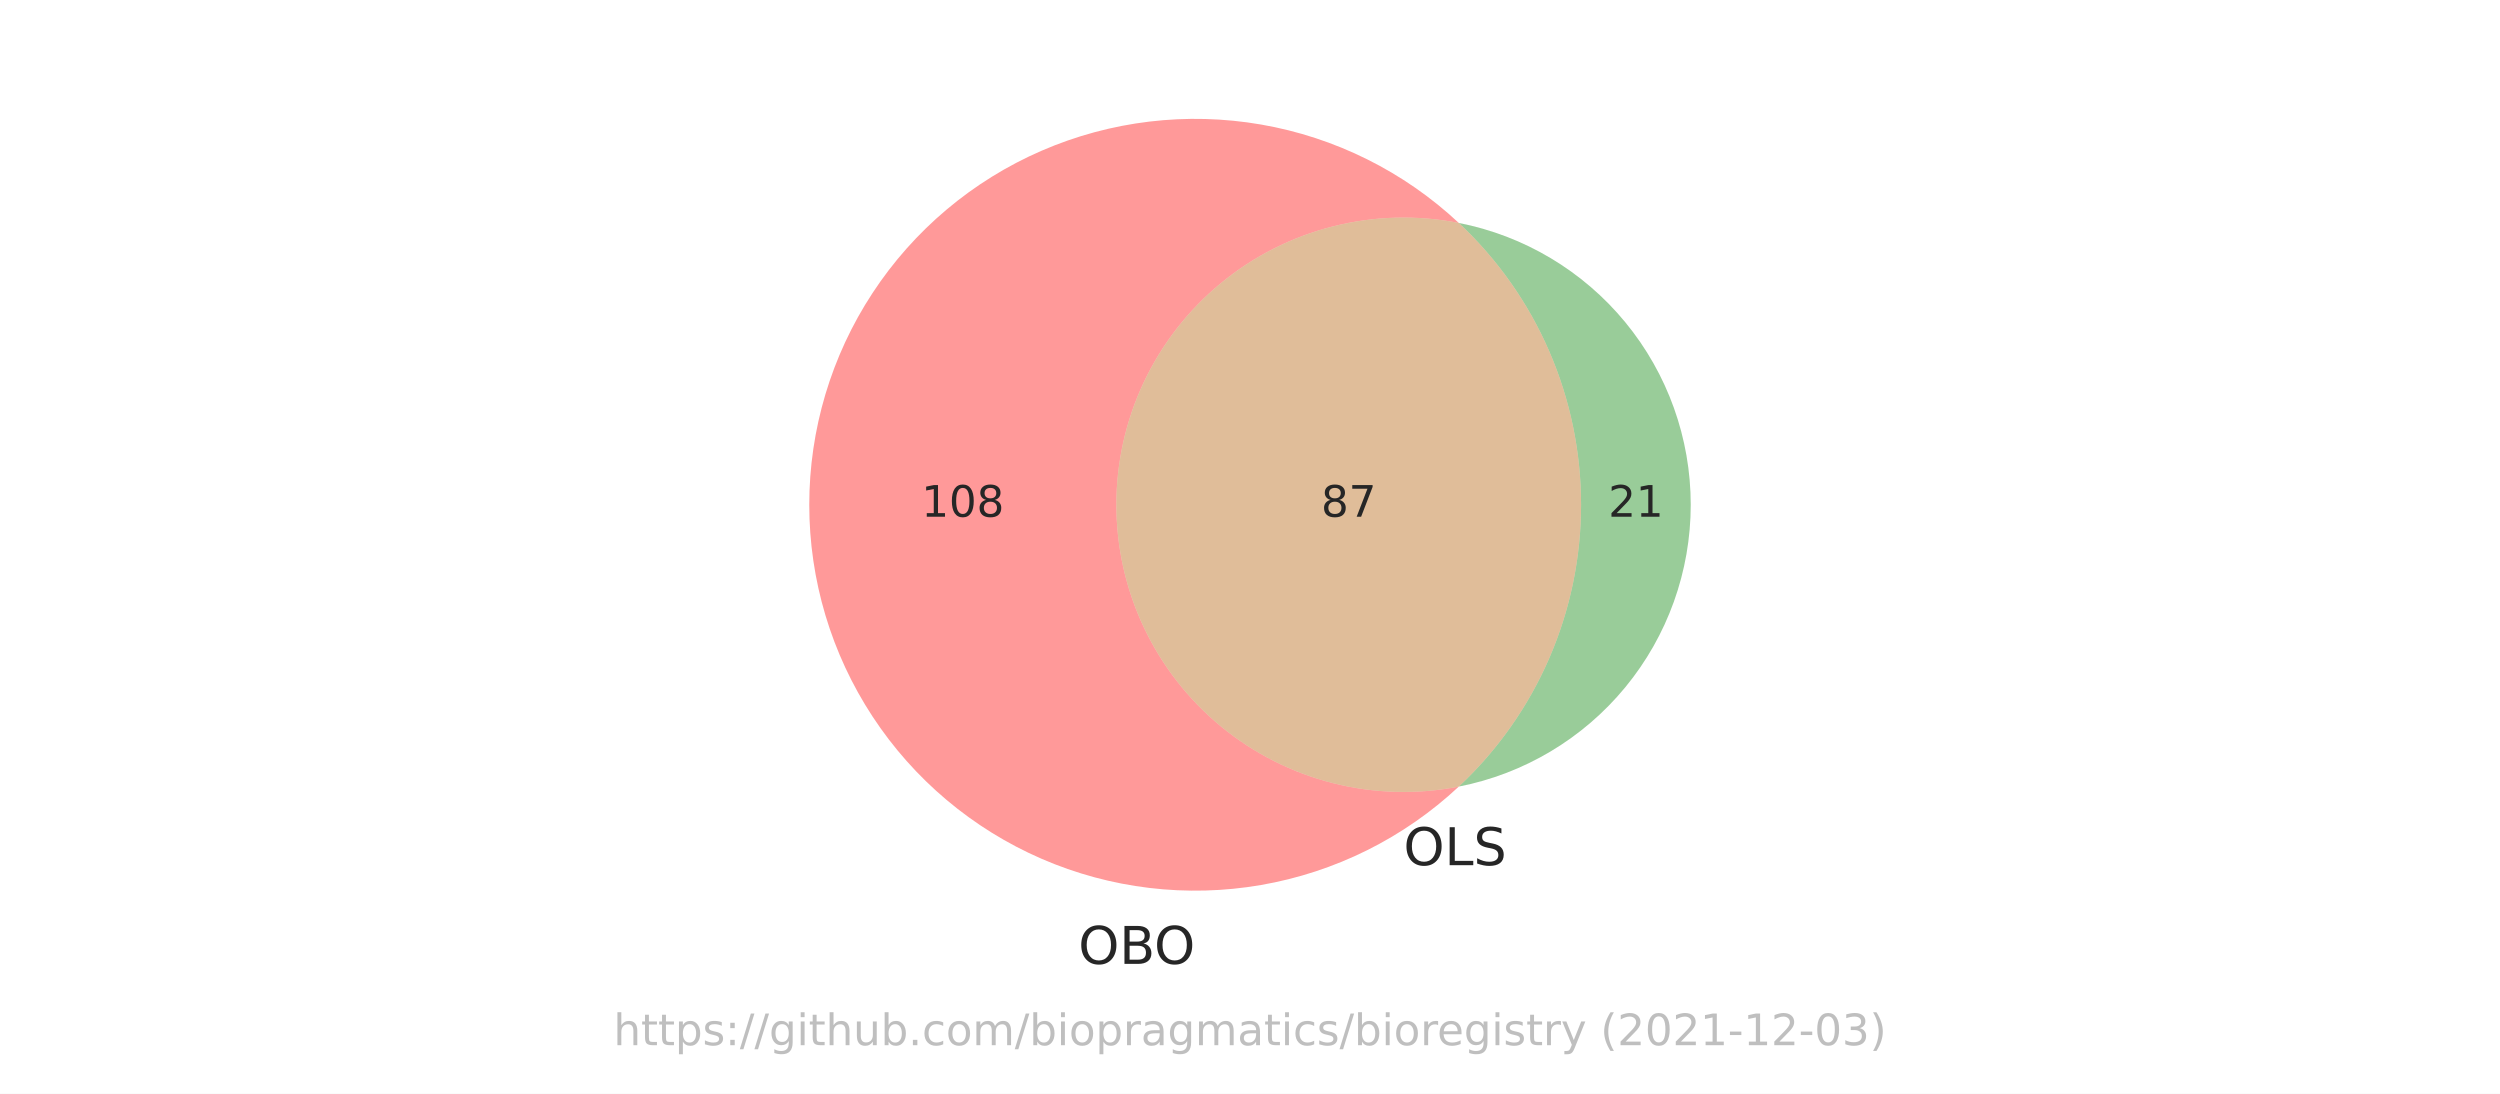
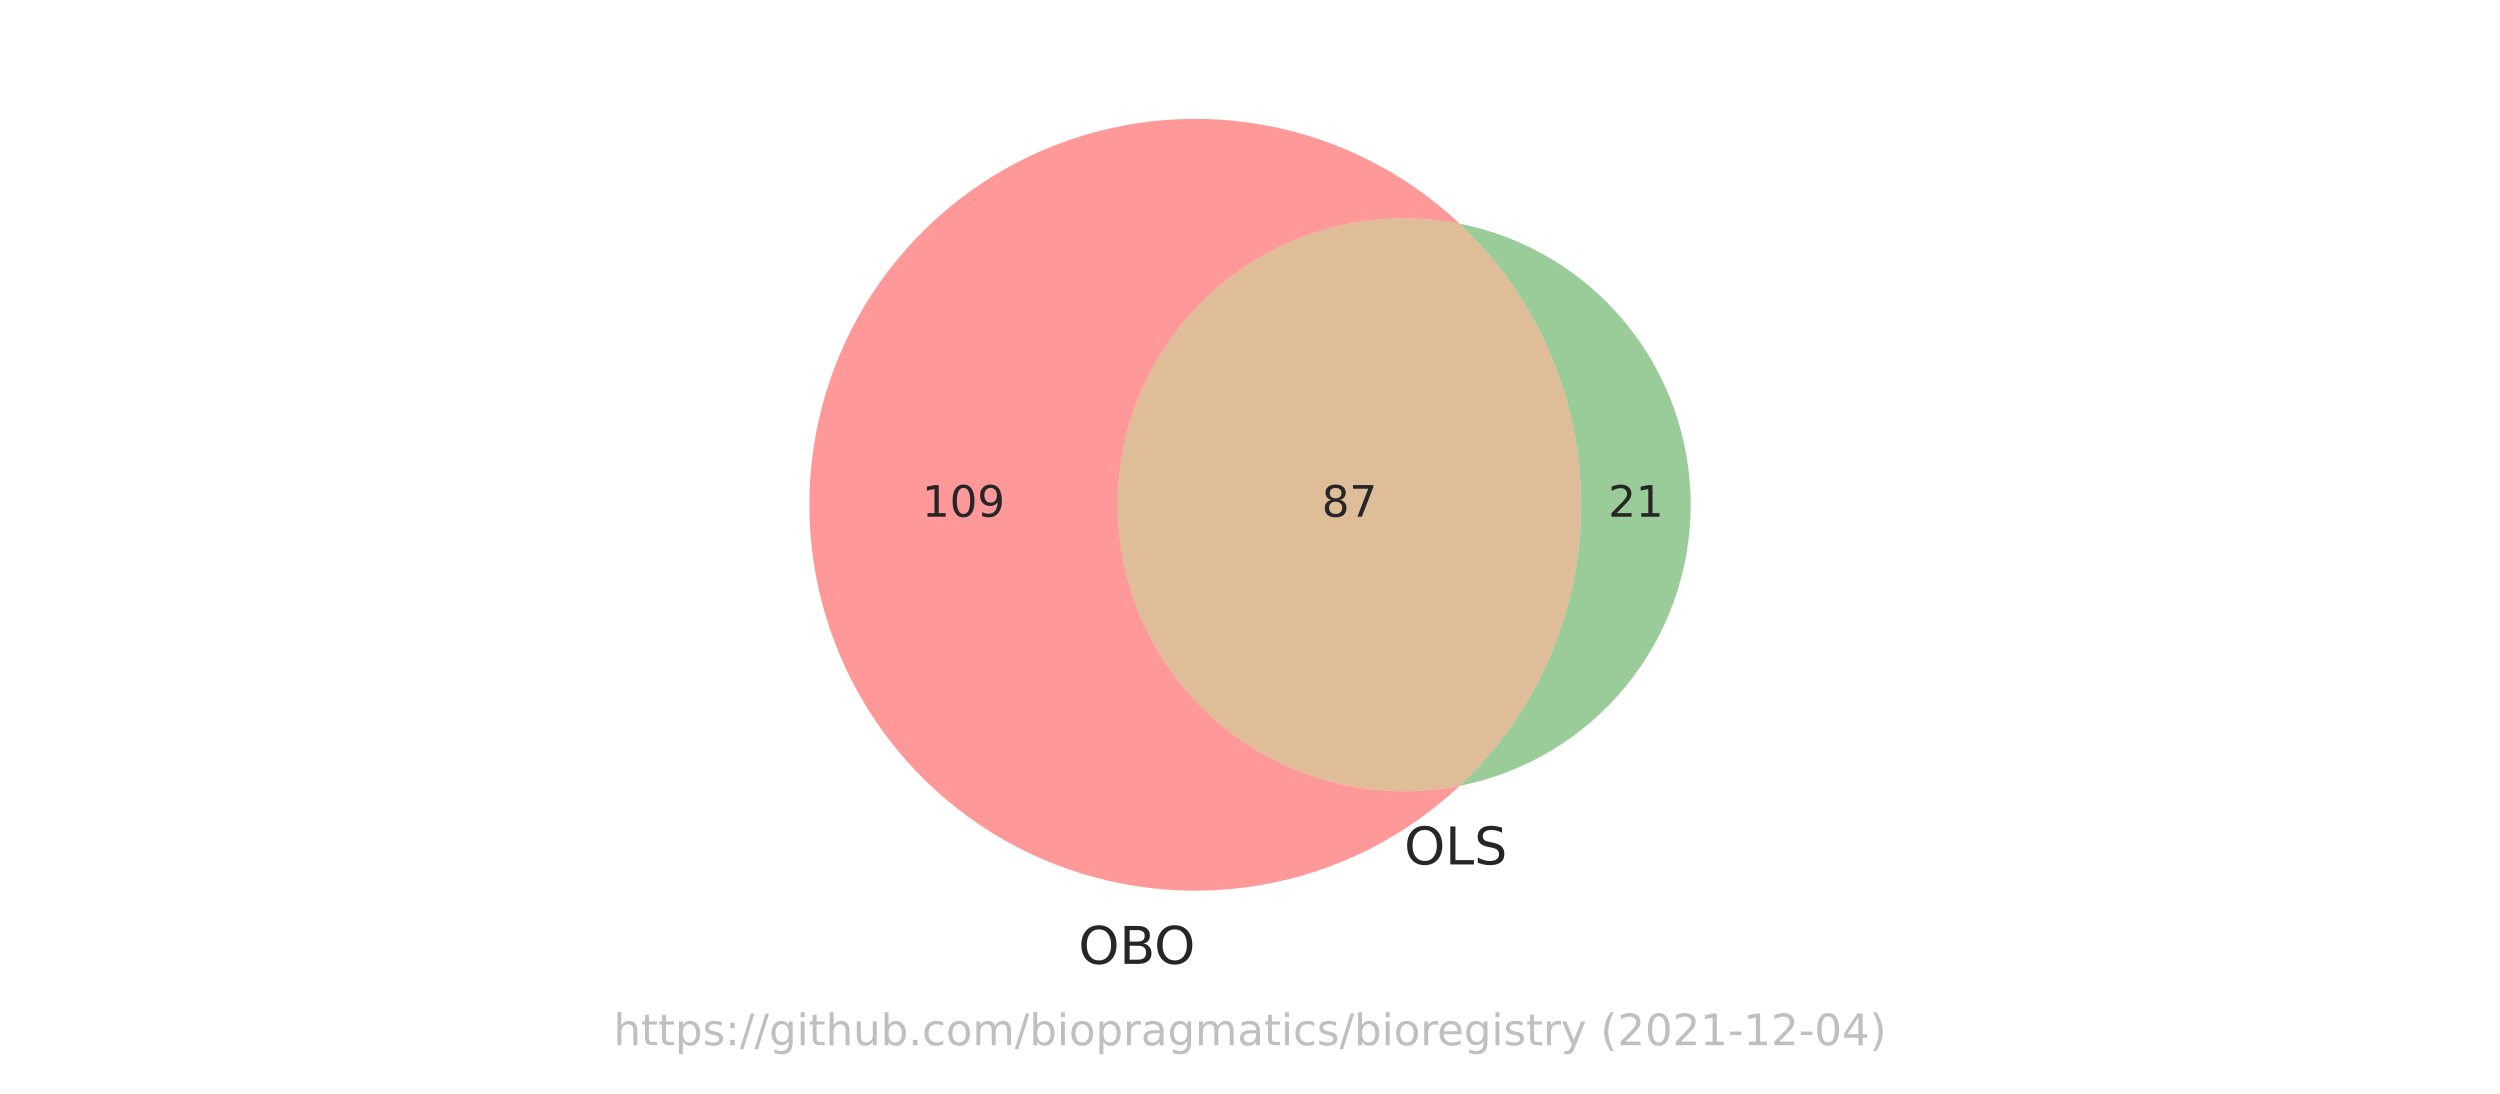
<svg xmlns="http://www.w3.org/2000/svg" xmlns:xlink="http://www.w3.org/1999/xlink" width="576pt" height="252pt" viewBox="0 0 576 252" version="1.1">
  <defs>
    <style type="text/css">*{stroke-linejoin: round; stroke-linecap: butt}</style>
  </defs>
  <g id="figure_1">
    <g id="patch_1">
      <path d="M 0 252  L 576 252  L 576 0  L 0 0  z " style="fill: #ffffff" />
    </g>
    <g id="axes_1">
      <g id="patch_2">
-         <path d="M 336.105 181.231  C 326.519 183.11 316.635 182.844 307.164 180.45  C 297.694 178.057 288.87 173.596 281.328 167.389  C 273.785 161.182 267.71 153.381 263.54 144.547  C 259.37 135.714 257.207 126.066 257.207 116.298  C 257.207 106.53 259.37 96.882 263.54 88.049  C 267.71 79.215 273.785 71.414 281.328 65.207  C 288.87 59 297.694 54.539 307.164 52.146  C 316.635 49.752 326.519 49.486 336.105 51.365  C 323.448 39.526 307.602 31.642 290.525 28.688  C 273.448 25.733 255.875 27.835 239.976 34.733  C 224.078 41.632 210.538 53.03 201.03 67.52  C 191.522 82.009 186.455 98.967 186.455 116.298  C 186.455 133.629 191.522 150.587 201.03 165.076  C 210.538 179.566 224.078 190.964 239.976 197.863  C 255.875 204.761 273.448 206.863 290.525 203.908  C 307.602 200.954 323.448 193.07 336.105 181.231  " clip-path="url(#p61a267be90)" style="fill: #ff0000; opacity: 0.4" />
+         <path d="M 336.322 181.048  C 326.755 182.939 316.887 182.686 307.43 180.307  C 297.972 177.929 289.158 173.484 281.624 167.292  C 274.089 161.101 268.02 153.316 263.853 144.499  C 259.686 135.682 257.525 126.05 257.525 116.298  C 257.525 106.546 259.686 96.914 263.853 88.097  C 268.02 79.28 274.089 71.495 281.624 65.304  C 289.158 59.112 297.972 54.667 307.43 52.289  C 316.887 49.91 326.755 49.657 336.322 51.548  C 323.685 39.654 307.837 31.717 290.744 28.719  C 273.65 25.722 256.048 27.793 240.117 34.676  C 224.186 41.56 210.614 52.959 201.083 67.461  C 191.551 81.963 186.47 98.944 186.47 116.298  C 186.47 133.652 191.551 150.633 201.083 165.135  C 210.614 179.637 224.186 191.036 240.117 197.92  C 256.048 204.803 273.65 206.874 290.744 203.877  C 307.837 200.879 323.685 192.942 336.322 181.048  " clip-path="url(#pd8af66f34e)" style="fill: #ff0000; opacity: 0.4" />
      </g>
      <g id="patch_3">
-         <path d="M 336.105 51.365  C 344.996 59.682 352.086 69.738 356.932 80.907  C 361.778 92.076 364.279 104.123 364.279 116.298  C 364.279 128.473 361.778 140.52 356.932 151.689  C 352.086 162.858 344.996 172.914 336.105 181.231  C 351.155 178.281 364.721 170.188 374.467 158.346  C 384.213 146.504 389.545 131.635 389.545 116.298  C 389.545 100.961 384.213 86.092 374.467 74.25  C 364.721 62.408 351.155 54.315 336.105 51.365  " clip-path="url(#p61a267be90)" style="fill: #008000; opacity: 0.4" />
+         <path d="M 336.322 51.548  C 345.156 59.861 352.196 69.895 357.007 81.03  C 361.819 92.165 364.301 104.168 364.301 116.298  C 364.301 128.428 361.819 140.431 357.007 151.566  C 352.196 162.701 345.156 172.735 336.322 181.048  C 351.313 178.086 364.82 170.008 374.522 158.202  C 384.223 146.395 389.53 131.579 389.53 116.298  C 389.53 101.017 384.223 86.201 374.522 74.394  C 364.82 62.588 351.313 54.51 336.322 51.548  " clip-path="url(#pd8af66f34e)" style="fill: #008000; opacity: 0.4" />
      </g>
      <g id="patch_4">
-         <path d="M 336.105 181.231  C 344.996 172.914 352.086 162.858 356.932 151.689  C 361.778 140.52 364.279 128.473 364.279 116.298  C 364.279 104.123 361.778 92.076 356.932 80.907  C 352.086 69.738 344.996 59.682 336.105 51.365  C 326.519 49.486 316.635 49.752 307.164 52.146  C 297.694 54.539 288.87 59 281.328 65.207  C 273.785 71.414 267.71 79.215 263.54 88.049  C 259.37 96.882 257.207 106.53 257.207 116.298  C 257.207 126.066 259.37 135.714 263.54 144.547  C 267.71 153.381 273.785 161.182 281.328 167.389  C 288.87 173.596 297.694 178.057 307.164 180.45  C 316.635 182.844 326.519 183.11 336.105 181.231  " clip-path="url(#p61a267be90)" style="fill: #b25a00; opacity: 0.4" />
+         <path d="M 336.322 181.048  C 345.156 172.735 352.196 162.701 357.007 151.566  C 361.819 140.431 364.301 128.428 364.301 116.298  C 364.301 104.168 361.819 92.165 357.007 81.03  C 352.196 69.895 345.156 59.861 336.322 51.548  C 326.755 49.657 316.887 49.91 307.43 52.289  C 297.972 54.667 289.158 59.112 281.624 65.304  C 274.089 71.495 268.02 79.28 263.853 88.097  C 259.686 96.914 257.525 106.546 257.525 116.298  C 257.525 126.05 259.686 135.682 263.853 144.499  C 268.02 153.316 274.089 161.101 281.624 167.292  C 289.158 173.484 297.972 177.929 307.43 180.307  C 316.887 182.686 326.755 182.939 336.322 181.048  " clip-path="url(#pd8af66f34e)" style="fill: #b25a00; opacity: 0.4" />
      </g>
      <g id="text_1">
-         <g style="fill: #262626" transform="translate(212.2873 119.0574)scale(0.1 -0.1)">
+         <g style="fill: #262626" transform="translate(212.4537 119.0574)scale(0.1 -0.1)">
          <defs>
            <path id="DejaVuSans-31" d="M 794 531  L 1825 531  L 1825 4091  L 703 3866  L 703 4441  L 1819 4666  L 2450 4666  L 2450 531  L 3481 531  L 3481 0  L 794 0  L 794 531  z " transform="scale(0.015625)" />
            <path id="DejaVuSans-30" d="M 2034 4250  Q 1547 4250 1301 3770  Q 1056 3291 1056 2328  Q 1056 1369 1301 889  Q 1547 409 2034 409  Q 2525 409 2770 889  Q 3016 1369 3016 2328  Q 3016 3291 2770 3770  Q 2525 4250 2034 4250  z M 2034 4750  Q 2819 4750 3233 4129  Q 3647 3509 3647 2328  Q 3647 1150 3233 529  Q 2819 -91 2034 -91  Q 1250 -91 836 529  Q 422 1150 422 2328  Q 422 3509 836 4129  Q 1250 4750 2034 4750  z " transform="scale(0.015625)" />
-             <path id="DejaVuSans-38" d="M 2034 2216  Q 1584 2216 1326 1975  Q 1069 1734 1069 1313  Q 1069 891 1326 650  Q 1584 409 2034 409  Q 2484 409 2743 651  Q 3003 894 3003 1313  Q 3003 1734 2745 1975  Q 2488 2216 2034 2216  z M 1403 2484  Q 997 2584 770 2862  Q 544 3141 544 3541  Q 544 4100 942 4425  Q 1341 4750 2034 4750  Q 2731 4750 3128 4425  Q 3525 4100 3525 3541  Q 3525 3141 3298 2862  Q 3072 2584 2669 2484  Q 3125 2378 3379 2068  Q 3634 1759 3634 1313  Q 3634 634 3220 271  Q 2806 -91 2034 -91  Q 1263 -91 848 271  Q 434 634 434 1313  Q 434 1759 690 2068  Q 947 2378 1403 2484  z M 1172 3481  Q 1172 3119 1398 2916  Q 1625 2713 2034 2713  Q 2441 2713 2670 2916  Q 2900 3119 2900 3481  Q 2900 3844 2670 4047  Q 2441 4250 2034 4250  Q 1625 4250 1398 4047  Q 1172 3844 1172 3481  z " transform="scale(0.015625)" />
+             <path id="DejaVuSans-39" d="M 703 97  L 703 672  Q 941 559 1184 500  Q 1428 441 1663 441  Q 2288 441 2617 861  Q 2947 1281 2994 2138  Q 2813 1869 2534 1725  Q 2256 1581 1919 1581  Q 1219 1581 811 2004  Q 403 2428 403 3163  Q 403 3881 828 4315  Q 1253 4750 1959 4750  Q 2769 4750 3195 4129  Q 3622 3509 3622 2328  Q 3622 1225 3098 567  Q 2575 -91 1691 -91  Q 1453 -91 1209 -44  Q 966 3 703 97  z M 1959 2075  Q 2384 2075 2632 2365  Q 2881 2656 2881 3163  Q 2881 3666 2632 3958  Q 2384 4250 1959 4250  Q 1534 4250 1286 3958  Q 1038 3666 1038 3163  Q 1038 2656 1286 2365  Q 1534 2075 1959 2075  z " transform="scale(0.015625)" />
          </defs>
          <use xlink:href="#DejaVuSans-31" />
          <use xlink:href="#DejaVuSans-30" x="63.623" />
-           <use xlink:href="#DejaVuSans-38" x="127.246" />
+           <use xlink:href="#DejaVuSans-39" x="127.246" />
        </g>
      </g>
      <g id="text_2">
-         <g style="fill: #262626" transform="translate(370.5494 119.0574)scale(0.1 -0.1)">
+         <g style="fill: #262626" transform="translate(370.5529 119.0574)scale(0.1 -0.1)">
          <defs>
            <path id="DejaVuSans-32" d="M 1228 531  L 3431 531  L 3431 0  L 469 0  L 469 531  Q 828 903 1448 1529  Q 2069 2156 2228 2338  Q 2531 2678 2651 2914  Q 2772 3150 2772 3378  Q 2772 3750 2511 3984  Q 2250 4219 1831 4219  Q 1534 4219 1204 4116  Q 875 4013 500 3803  L 500 4441  Q 881 4594 1212 4672  Q 1544 4750 1819 4750  Q 2544 4750 2975 4387  Q 3406 4025 3406 3419  Q 3406 3131 3298 2873  Q 3191 2616 2906 2266  Q 2828 2175 2409 1742  Q 1991 1309 1228 531  z " transform="scale(0.015625)" />
          </defs>
          <use xlink:href="#DejaVuSans-32" />
          <use xlink:href="#DejaVuSans-31" x="63.623" />
        </g>
      </g>
      <g id="text_3">
-         <g style="fill: #262626" transform="translate(304.3804 119.0574)scale(0.1 -0.1)">
+         <g style="fill: #262626" transform="translate(304.5503 119.0574)scale(0.1 -0.1)">
          <defs>
+             <path id="DejaVuSans-38" d="M 2034 2216  Q 1584 2216 1326 1975  Q 1069 1734 1069 1313  Q 1069 891 1326 650  Q 1584 409 2034 409  Q 2484 409 2743 651  Q 3003 894 3003 1313  Q 3003 1734 2745 1975  Q 2488 2216 2034 2216  z M 1403 2484  Q 997 2584 770 2862  Q 544 3141 544 3541  Q 544 4100 942 4425  Q 1341 4750 2034 4750  Q 2731 4750 3128 4425  Q 3525 4100 3525 3541  Q 3525 3141 3298 2862  Q 3072 2584 2669 2484  Q 3125 2378 3379 2068  Q 3634 1759 3634 1313  Q 3634 634 3220 271  Q 2806 -91 2034 -91  Q 1263 -91 848 271  Q 434 634 434 1313  Q 434 1759 690 2068  Q 947 2378 1403 2484  z M 1172 3481  Q 1172 3119 1398 2916  Q 1625 2713 2034 2713  Q 2441 2713 2670 2916  Q 2900 3119 2900 3481  Q 2900 3844 2670 4047  Q 2441 4250 2034 4250  Q 1625 4250 1398 4047  Q 1172 3844 1172 3481  z " transform="scale(0.015625)" />
            <path id="DejaVuSans-37" d="M 525 4666  L 3525 4666  L 3525 4397  L 1831 0  L 1172 0  L 2766 4134  L 525 4134  L 525 4666  z " transform="scale(0.015625)" />
          </defs>
          <use xlink:href="#DejaVuSans-38" />
          <use xlink:href="#DejaVuSans-37" x="63.623" />
        </g>
      </g>
      <g id="text_4">
-         <g style="fill: #262626" transform="translate(248.4517 222.0821)scale(0.12 -0.12)">
+         <g style="fill: #262626" transform="translate(248.4698 222.0774)scale(0.12 -0.12)">
          <defs>
            <path id="DejaVuSans-4f" d="M 2522 4238  Q 1834 4238 1429 3725  Q 1025 3213 1025 2328  Q 1025 1447 1429 934  Q 1834 422 2522 422  Q 3209 422 3611 934  Q 4013 1447 4013 2328  Q 4013 3213 3611 3725  Q 3209 4238 2522 4238  z M 2522 4750  Q 3503 4750 4090 4092  Q 4678 3434 4678 2328  Q 4678 1225 4090 567  Q 3503 -91 2522 -91  Q 1538 -91 948 565  Q 359 1222 359 2328  Q 359 3434 948 4092  Q 1538 4750 2522 4750  z " transform="scale(0.015625)" />
            <path id="DejaVuSans-42" d="M 1259 2228  L 1259 519  L 2272 519  Q 2781 519 3026 730  Q 3272 941 3272 1375  Q 3272 1813 3026 2020  Q 2781 2228 2272 2228  L 1259 2228  z M 1259 4147  L 1259 2741  L 2194 2741  Q 2656 2741 2882 2914  Q 3109 3088 3109 3444  Q 3109 3797 2882 3972  Q 2656 4147 2194 4147  L 1259 4147  z M 628 4666  L 2241 4666  Q 2963 4666 3353 4366  Q 3744 4066 3744 3513  Q 3744 3084 3544 2831  Q 3344 2578 2956 2516  Q 3422 2416 3680 2098  Q 3938 1781 3938 1306  Q 3938 681 3513 340  Q 3088 0 2303 0  L 628 0  L 628 4666  z " transform="scale(0.015625)" />
          </defs>
          <use xlink:href="#DejaVuSans-4f" />
          <use xlink:href="#DejaVuSans-42" x="78.711" />
          <use xlink:href="#DejaVuSans-4f" x="145.564" />
        </g>
      </g>
      <g id="text_5">
-         <g style="fill: #262626" transform="translate(323.3756 199.3391)scale(0.12 -0.12)">
+         <g style="fill: #262626" transform="translate(323.5274 199.1646)scale(0.12 -0.12)">
          <defs>
            <path id="DejaVuSans-4c" d="M 628 4666  L 1259 4666  L 1259 531  L 3531 531  L 3531 0  L 628 0  L 628 4666  z " transform="scale(0.015625)" />
            <path id="DejaVuSans-53" d="M 3425 4513  L 3425 3897  Q 3066 4069 2747 4153  Q 2428 4238 2131 4238  Q 1616 4238 1336 4038  Q 1056 3838 1056 3469  Q 1056 3159 1242 3001  Q 1428 2844 1947 2747  L 2328 2669  Q 3034 2534 3370 2195  Q 3706 1856 3706 1288  Q 3706 609 3251 259  Q 2797 -91 1919 -91  Q 1588 -91 1214 -16  Q 841 59 441 206  L 441 856  Q 825 641 1194 531  Q 1563 422 1919 422  Q 2459 422 2753 634  Q 3047 847 3047 1241  Q 3047 1584 2836 1778  Q 2625 1972 2144 2069  L 1759 2144  Q 1053 2284 737 2584  Q 422 2884 422 3419  Q 422 4038 858 4394  Q 1294 4750 2059 4750  Q 2388 4750 2728 4690  Q 3069 4631 3425 4513  z " transform="scale(0.015625)" />
          </defs>
          <use xlink:href="#DejaVuSans-4f" />
          <use xlink:href="#DejaVuSans-4c" x="78.711" />
          <use xlink:href="#DejaVuSans-53" x="134.424" />
        </g>
      </g>
      <g id="text_6">
        <g style="fill: #808080; opacity: 0.5" transform="translate(141.3453 240.8159)scale(0.1 -0.1)">
          <defs>
            <path id="DejaVuSans-68" d="M 3513 2113  L 3513 0  L 2938 0  L 2938 2094  Q 2938 2591 2744 2837  Q 2550 3084 2163 3084  Q 1697 3084 1428 2787  Q 1159 2491 1159 1978  L 1159 0  L 581 0  L 581 4863  L 1159 4863  L 1159 2956  Q 1366 3272 1645 3428  Q 1925 3584 2291 3584  Q 2894 3584 3203 3211  Q 3513 2838 3513 2113  z " transform="scale(0.015625)" />
            <path id="DejaVuSans-74" d="M 1172 4494  L 1172 3500  L 2356 3500  L 2356 3053  L 1172 3053  L 1172 1153  Q 1172 725 1289 603  Q 1406 481 1766 481  L 2356 481  L 2356 0  L 1766 0  Q 1100 0 847 248  Q 594 497 594 1153  L 594 3053  L 172 3053  L 172 3500  L 594 3500  L 594 4494  L 1172 4494  z " transform="scale(0.015625)" />
            <path id="DejaVuSans-70" d="M 1159 525  L 1159 -1331  L 581 -1331  L 581 3500  L 1159 3500  L 1159 2969  Q 1341 3281 1617 3432  Q 1894 3584 2278 3584  Q 2916 3584 3314 3078  Q 3713 2572 3713 1747  Q 3713 922 3314 415  Q 2916 -91 2278 -91  Q 1894 -91 1617 61  Q 1341 213 1159 525  z M 3116 1747  Q 3116 2381 2855 2742  Q 2594 3103 2138 3103  Q 1681 3103 1420 2742  Q 1159 2381 1159 1747  Q 1159 1113 1420 752  Q 1681 391 2138 391  Q 2594 391 2855 752  Q 3116 1113 3116 1747  z " transform="scale(0.015625)" />
            <path id="DejaVuSans-73" d="M 2834 3397  L 2834 2853  Q 2591 2978 2328 3040  Q 2066 3103 1784 3103  Q 1356 3103 1142 2972  Q 928 2841 928 2578  Q 928 2378 1081 2264  Q 1234 2150 1697 2047  L 1894 2003  Q 2506 1872 2764 1633  Q 3022 1394 3022 966  Q 3022 478 2636 193  Q 2250 -91 1575 -91  Q 1294 -91 989 -36  Q 684 19 347 128  L 347 722  Q 666 556 975 473  Q 1284 391 1588 391  Q 1994 391 2212 530  Q 2431 669 2431 922  Q 2431 1156 2273 1281  Q 2116 1406 1581 1522  L 1381 1569  Q 847 1681 609 1914  Q 372 2147 372 2553  Q 372 3047 722 3315  Q 1072 3584 1716 3584  Q 2034 3584 2315 3537  Q 2597 3491 2834 3397  z " transform="scale(0.015625)" />
            <path id="DejaVuSans-3a" d="M 750 794  L 1409 794  L 1409 0  L 750 0  L 750 794  z M 750 3309  L 1409 3309  L 1409 2516  L 750 2516  L 750 3309  z " transform="scale(0.015625)" />
            <path id="DejaVuSans-2f" d="M 1625 4666  L 2156 4666  L 531 -594  L 0 -594  L 1625 4666  z " transform="scale(0.015625)" />
            <path id="DejaVuSans-67" d="M 2906 1791  Q 2906 2416 2648 2759  Q 2391 3103 1925 3103  Q 1463 3103 1205 2759  Q 947 2416 947 1791  Q 947 1169 1205 825  Q 1463 481 1925 481  Q 2391 481 2648 825  Q 2906 1169 2906 1791  z M 3481 434  Q 3481 -459 3084 -895  Q 2688 -1331 1869 -1331  Q 1566 -1331 1297 -1286  Q 1028 -1241 775 -1147  L 775 -588  Q 1028 -725 1275 -790  Q 1522 -856 1778 -856  Q 2344 -856 2625 -561  Q 2906 -266 2906 331  L 2906 616  Q 2728 306 2450 153  Q 2172 0 1784 0  Q 1141 0 747 490  Q 353 981 353 1791  Q 353 2603 747 3093  Q 1141 3584 1784 3584  Q 2172 3584 2450 3431  Q 2728 3278 2906 2969  L 2906 3500  L 3481 3500  L 3481 434  z " transform="scale(0.015625)" />
            <path id="DejaVuSans-69" d="M 603 3500  L 1178 3500  L 1178 0  L 603 0  L 603 3500  z M 603 4863  L 1178 4863  L 1178 4134  L 603 4134  L 603 4863  z " transform="scale(0.015625)" />
            <path id="DejaVuSans-75" d="M 544 1381  L 544 3500  L 1119 3500  L 1119 1403  Q 1119 906 1312 657  Q 1506 409 1894 409  Q 2359 409 2629 706  Q 2900 1003 2900 1516  L 2900 3500  L 3475 3500  L 3475 0  L 2900 0  L 2900 538  Q 2691 219 2414 64  Q 2138 -91 1772 -91  Q 1169 -91 856 284  Q 544 659 544 1381  z M 1991 3584  L 1991 3584  z " transform="scale(0.015625)" />
            <path id="DejaVuSans-62" d="M 3116 1747  Q 3116 2381 2855 2742  Q 2594 3103 2138 3103  Q 1681 3103 1420 2742  Q 1159 2381 1159 1747  Q 1159 1113 1420 752  Q 1681 391 2138 391  Q 2594 391 2855 752  Q 3116 1113 3116 1747  z M 1159 2969  Q 1341 3281 1617 3432  Q 1894 3584 2278 3584  Q 2916 3584 3314 3078  Q 3713 2572 3713 1747  Q 3713 922 3314 415  Q 2916 -91 2278 -91  Q 1894 -91 1617 61  Q 1341 213 1159 525  L 1159 0  L 581 0  L 581 4863  L 1159 4863  L 1159 2969  z " transform="scale(0.015625)" />
            <path id="DejaVuSans-2e" d="M 684 794  L 1344 794  L 1344 0  L 684 0  L 684 794  z " transform="scale(0.015625)" />
            <path id="DejaVuSans-63" d="M 3122 3366  L 3122 2828  Q 2878 2963 2633 3030  Q 2388 3097 2138 3097  Q 1578 3097 1268 2742  Q 959 2388 959 1747  Q 959 1106 1268 751  Q 1578 397 2138 397  Q 2388 397 2633 464  Q 2878 531 3122 666  L 3122 134  Q 2881 22 2623 -34  Q 2366 -91 2075 -91  Q 1284 -91 818 406  Q 353 903 353 1747  Q 353 2603 823 3093  Q 1294 3584 2113 3584  Q 2378 3584 2631 3529  Q 2884 3475 3122 3366  z " transform="scale(0.015625)" />
            <path id="DejaVuSans-6f" d="M 1959 3097  Q 1497 3097 1228 2736  Q 959 2375 959 1747  Q 959 1119 1226 758  Q 1494 397 1959 397  Q 2419 397 2687 759  Q 2956 1122 2956 1747  Q 2956 2369 2687 2733  Q 2419 3097 1959 3097  z M 1959 3584  Q 2709 3584 3137 3096  Q 3566 2609 3566 1747  Q 3566 888 3137 398  Q 2709 -91 1959 -91  Q 1206 -91 779 398  Q 353 888 353 1747  Q 353 2609 779 3096  Q 1206 3584 1959 3584  z " transform="scale(0.015625)" />
            <path id="DejaVuSans-6d" d="M 3328 2828  Q 3544 3216 3844 3400  Q 4144 3584 4550 3584  Q 5097 3584 5394 3201  Q 5691 2819 5691 2113  L 5691 0  L 5113 0  L 5113 2094  Q 5113 2597 4934 2840  Q 4756 3084 4391 3084  Q 3944 3084 3684 2787  Q 3425 2491 3425 1978  L 3425 0  L 2847 0  L 2847 2094  Q 2847 2600 2669 2842  Q 2491 3084 2119 3084  Q 1678 3084 1418 2786  Q 1159 2488 1159 1978  L 1159 0  L 581 0  L 581 3500  L 1159 3500  L 1159 2956  Q 1356 3278 1631 3431  Q 1906 3584 2284 3584  Q 2666 3584 2933 3390  Q 3200 3197 3328 2828  z " transform="scale(0.015625)" />
            <path id="DejaVuSans-72" d="M 2631 2963  Q 2534 3019 2420 3045  Q 2306 3072 2169 3072  Q 1681 3072 1420 2755  Q 1159 2438 1159 1844  L 1159 0  L 581 0  L 581 3500  L 1159 3500  L 1159 2956  Q 1341 3275 1631 3429  Q 1922 3584 2338 3584  Q 2397 3584 2469 3576  Q 2541 3569 2628 3553  L 2631 2963  z " transform="scale(0.015625)" />
            <path id="DejaVuSans-61" d="M 2194 1759  Q 1497 1759 1228 1600  Q 959 1441 959 1056  Q 959 750 1161 570  Q 1363 391 1709 391  Q 2188 391 2477 730  Q 2766 1069 2766 1631  L 2766 1759  L 2194 1759  z M 3341 1997  L 3341 0  L 2766 0  L 2766 531  Q 2569 213 2275 61  Q 1981 -91 1556 -91  Q 1019 -91 701 211  Q 384 513 384 1019  Q 384 1609 779 1909  Q 1175 2209 1959 2209  L 2766 2209  L 2766 2266  Q 2766 2663 2505 2880  Q 2244 3097 1772 3097  Q 1472 3097 1187 3025  Q 903 2953 641 2809  L 641 3341  Q 956 3463 1253 3523  Q 1550 3584 1831 3584  Q 2591 3584 2966 3190  Q 3341 2797 3341 1997  z " transform="scale(0.015625)" />
            <path id="DejaVuSans-65" d="M 3597 1894  L 3597 1613  L 953 1613  Q 991 1019 1311 708  Q 1631 397 2203 397  Q 2534 397 2845 478  Q 3156 559 3463 722  L 3463 178  Q 3153 47 2828 -22  Q 2503 -91 2169 -91  Q 1331 -91 842 396  Q 353 884 353 1716  Q 353 2575 817 3079  Q 1281 3584 2069 3584  Q 2775 3584 3186 3129  Q 3597 2675 3597 1894  z M 3022 2063  Q 3016 2534 2758 2815  Q 2500 3097 2075 3097  Q 1594 3097 1305 2825  Q 1016 2553 972 2059  L 3022 2063  z " transform="scale(0.015625)" />
            <path id="DejaVuSans-79" d="M 2059 -325  Q 1816 -950 1584 -1140  Q 1353 -1331 966 -1331  L 506 -1331  L 506 -850  L 844 -850  Q 1081 -850 1212 -737  Q 1344 -625 1503 -206  L 1606 56  L 191 3500  L 800 3500  L 1894 763  L 2988 3500  L 3597 3500  L 2059 -325  z " transform="scale(0.015625)" />
            <path id="DejaVuSans-20" transform="scale(0.015625)" />
            <path id="DejaVuSans-28" d="M 1984 4856  Q 1566 4138 1362 3434  Q 1159 2731 1159 2009  Q 1159 1288 1364 580  Q 1569 -128 1984 -844  L 1484 -844  Q 1016 -109 783 600  Q 550 1309 550 2009  Q 550 2706 781 3412  Q 1013 4119 1484 4856  L 1984 4856  z " transform="scale(0.015625)" />
            <path id="DejaVuSans-2d" d="M 313 2009  L 1997 2009  L 1997 1497  L 313 1497  L 313 2009  z " transform="scale(0.015625)" />
-             <path id="DejaVuSans-33" d="M 2597 2516  Q 3050 2419 3304 2112  Q 3559 1806 3559 1356  Q 3559 666 3084 287  Q 2609 -91 1734 -91  Q 1441 -91 1130 -33  Q 819 25 488 141  L 488 750  Q 750 597 1062 519  Q 1375 441 1716 441  Q 2309 441 2620 675  Q 2931 909 2931 1356  Q 2931 1769 2642 2001  Q 2353 2234 1838 2234  L 1294 2234  L 1294 2753  L 1863 2753  Q 2328 2753 2575 2939  Q 2822 3125 2822 3475  Q 2822 3834 2567 4026  Q 2313 4219 1838 4219  Q 1578 4219 1281 4162  Q 984 4106 628 3988  L 628 4550  Q 988 4650 1302 4700  Q 1616 4750 1894 4750  Q 2613 4750 3031 4423  Q 3450 4097 3450 3541  Q 3450 3153 3228 2886  Q 3006 2619 2597 2516  z " transform="scale(0.015625)" />
+             <path id="DejaVuSans-34" d="M 2419 4116  L 825 1625  L 2419 1625  L 2419 4116  z M 2253 4666  L 3047 4666  L 3047 1625  L 3713 1625  L 3713 1100  L 3047 1100  L 3047 0  L 2419 0  L 2419 1100  L 313 1100  L 313 1709  L 2253 4666  z " transform="scale(0.015625)" />
            <path id="DejaVuSans-29" d="M 513 4856  L 1013 4856  Q 1481 4119 1714 3412  Q 1947 2706 1947 2009  Q 1947 1309 1714 600  Q 1481 -109 1013 -844  L 513 -844  Q 928 -128 1133 580  Q 1338 1288 1338 2009  Q 1338 2731 1133 3434  Q 928 4138 513 4856  z " transform="scale(0.015625)" />
          </defs>
          <use xlink:href="#DejaVuSans-68" />
          <use xlink:href="#DejaVuSans-74" x="63.379" />
          <use xlink:href="#DejaVuSans-74" x="102.588" />
          <use xlink:href="#DejaVuSans-70" x="141.797" />
          <use xlink:href="#DejaVuSans-73" x="205.273" />
          <use xlink:href="#DejaVuSans-3a" x="257.373" />
          <use xlink:href="#DejaVuSans-2f" x="291.064" />
          <use xlink:href="#DejaVuSans-2f" x="324.756" />
          <use xlink:href="#DejaVuSans-67" x="358.447" />
          <use xlink:href="#DejaVuSans-69" x="421.924" />
          <use xlink:href="#DejaVuSans-74" x="449.707" />
          <use xlink:href="#DejaVuSans-68" x="488.916" />
          <use xlink:href="#DejaVuSans-75" x="552.295" />
          <use xlink:href="#DejaVuSans-62" x="615.674" />
          <use xlink:href="#DejaVuSans-2e" x="679.15" />
          <use xlink:href="#DejaVuSans-63" x="710.938" />
          <use xlink:href="#DejaVuSans-6f" x="765.918" />
          <use xlink:href="#DejaVuSans-6d" x="827.1" />
          <use xlink:href="#DejaVuSans-2f" x="924.512" />
          <use xlink:href="#DejaVuSans-62" x="958.203" />
          <use xlink:href="#DejaVuSans-69" x="1021.68" />
          <use xlink:href="#DejaVuSans-6f" x="1049.463" />
          <use xlink:href="#DejaVuSans-70" x="1110.645" />
          <use xlink:href="#DejaVuSans-72" x="1174.121" />
          <use xlink:href="#DejaVuSans-61" x="1215.234" />
          <use xlink:href="#DejaVuSans-67" x="1276.514" />
          <use xlink:href="#DejaVuSans-6d" x="1339.99" />
          <use xlink:href="#DejaVuSans-61" x="1437.402" />
          <use xlink:href="#DejaVuSans-74" x="1498.682" />
          <use xlink:href="#DejaVuSans-69" x="1537.891" />
          <use xlink:href="#DejaVuSans-63" x="1565.674" />
          <use xlink:href="#DejaVuSans-73" x="1620.654" />
          <use xlink:href="#DejaVuSans-2f" x="1672.754" />
          <use xlink:href="#DejaVuSans-62" x="1706.445" />
          <use xlink:href="#DejaVuSans-69" x="1769.922" />
          <use xlink:href="#DejaVuSans-6f" x="1797.705" />
          <use xlink:href="#DejaVuSans-72" x="1858.887" />
          <use xlink:href="#DejaVuSans-65" x="1897.75" />
          <use xlink:href="#DejaVuSans-67" x="1959.273" />
          <use xlink:href="#DejaVuSans-69" x="2022.75" />
          <use xlink:href="#DejaVuSans-73" x="2050.533" />
          <use xlink:href="#DejaVuSans-74" x="2102.633" />
          <use xlink:href="#DejaVuSans-72" x="2141.842" />
          <use xlink:href="#DejaVuSans-79" x="2182.955" />
          <use xlink:href="#DejaVuSans-20" x="2242.135" />
          <use xlink:href="#DejaVuSans-28" x="2273.922" />
          <use xlink:href="#DejaVuSans-32" x="2312.936" />
          <use xlink:href="#DejaVuSans-30" x="2376.559" />
          <use xlink:href="#DejaVuSans-32" x="2440.182" />
          <use xlink:href="#DejaVuSans-31" x="2503.805" />
          <use xlink:href="#DejaVuSans-2d" x="2567.428" />
          <use xlink:href="#DejaVuSans-31" x="2603.512" />
          <use xlink:href="#DejaVuSans-32" x="2667.135" />
          <use xlink:href="#DejaVuSans-2d" x="2730.758" />
          <use xlink:href="#DejaVuSans-30" x="2766.842" />
-           <use xlink:href="#DejaVuSans-33" x="2830.465" />
+           <use xlink:href="#DejaVuSans-34" x="2830.465" />
          <use xlink:href="#DejaVuSans-29" x="2894.088" />
        </g>
      </g>
    </g>
  </g>
  <defs>
-     <clipPath id="p61a267be90">
-       <rect x="169.869" y="10.8" width="236.261" height="210.996" />
+     <clipPath id="pd8af66f34e">
+       <rect x="169.887" y="10.8" width="236.225" height="210.996" />
    </clipPath>
  </defs>
</svg>
